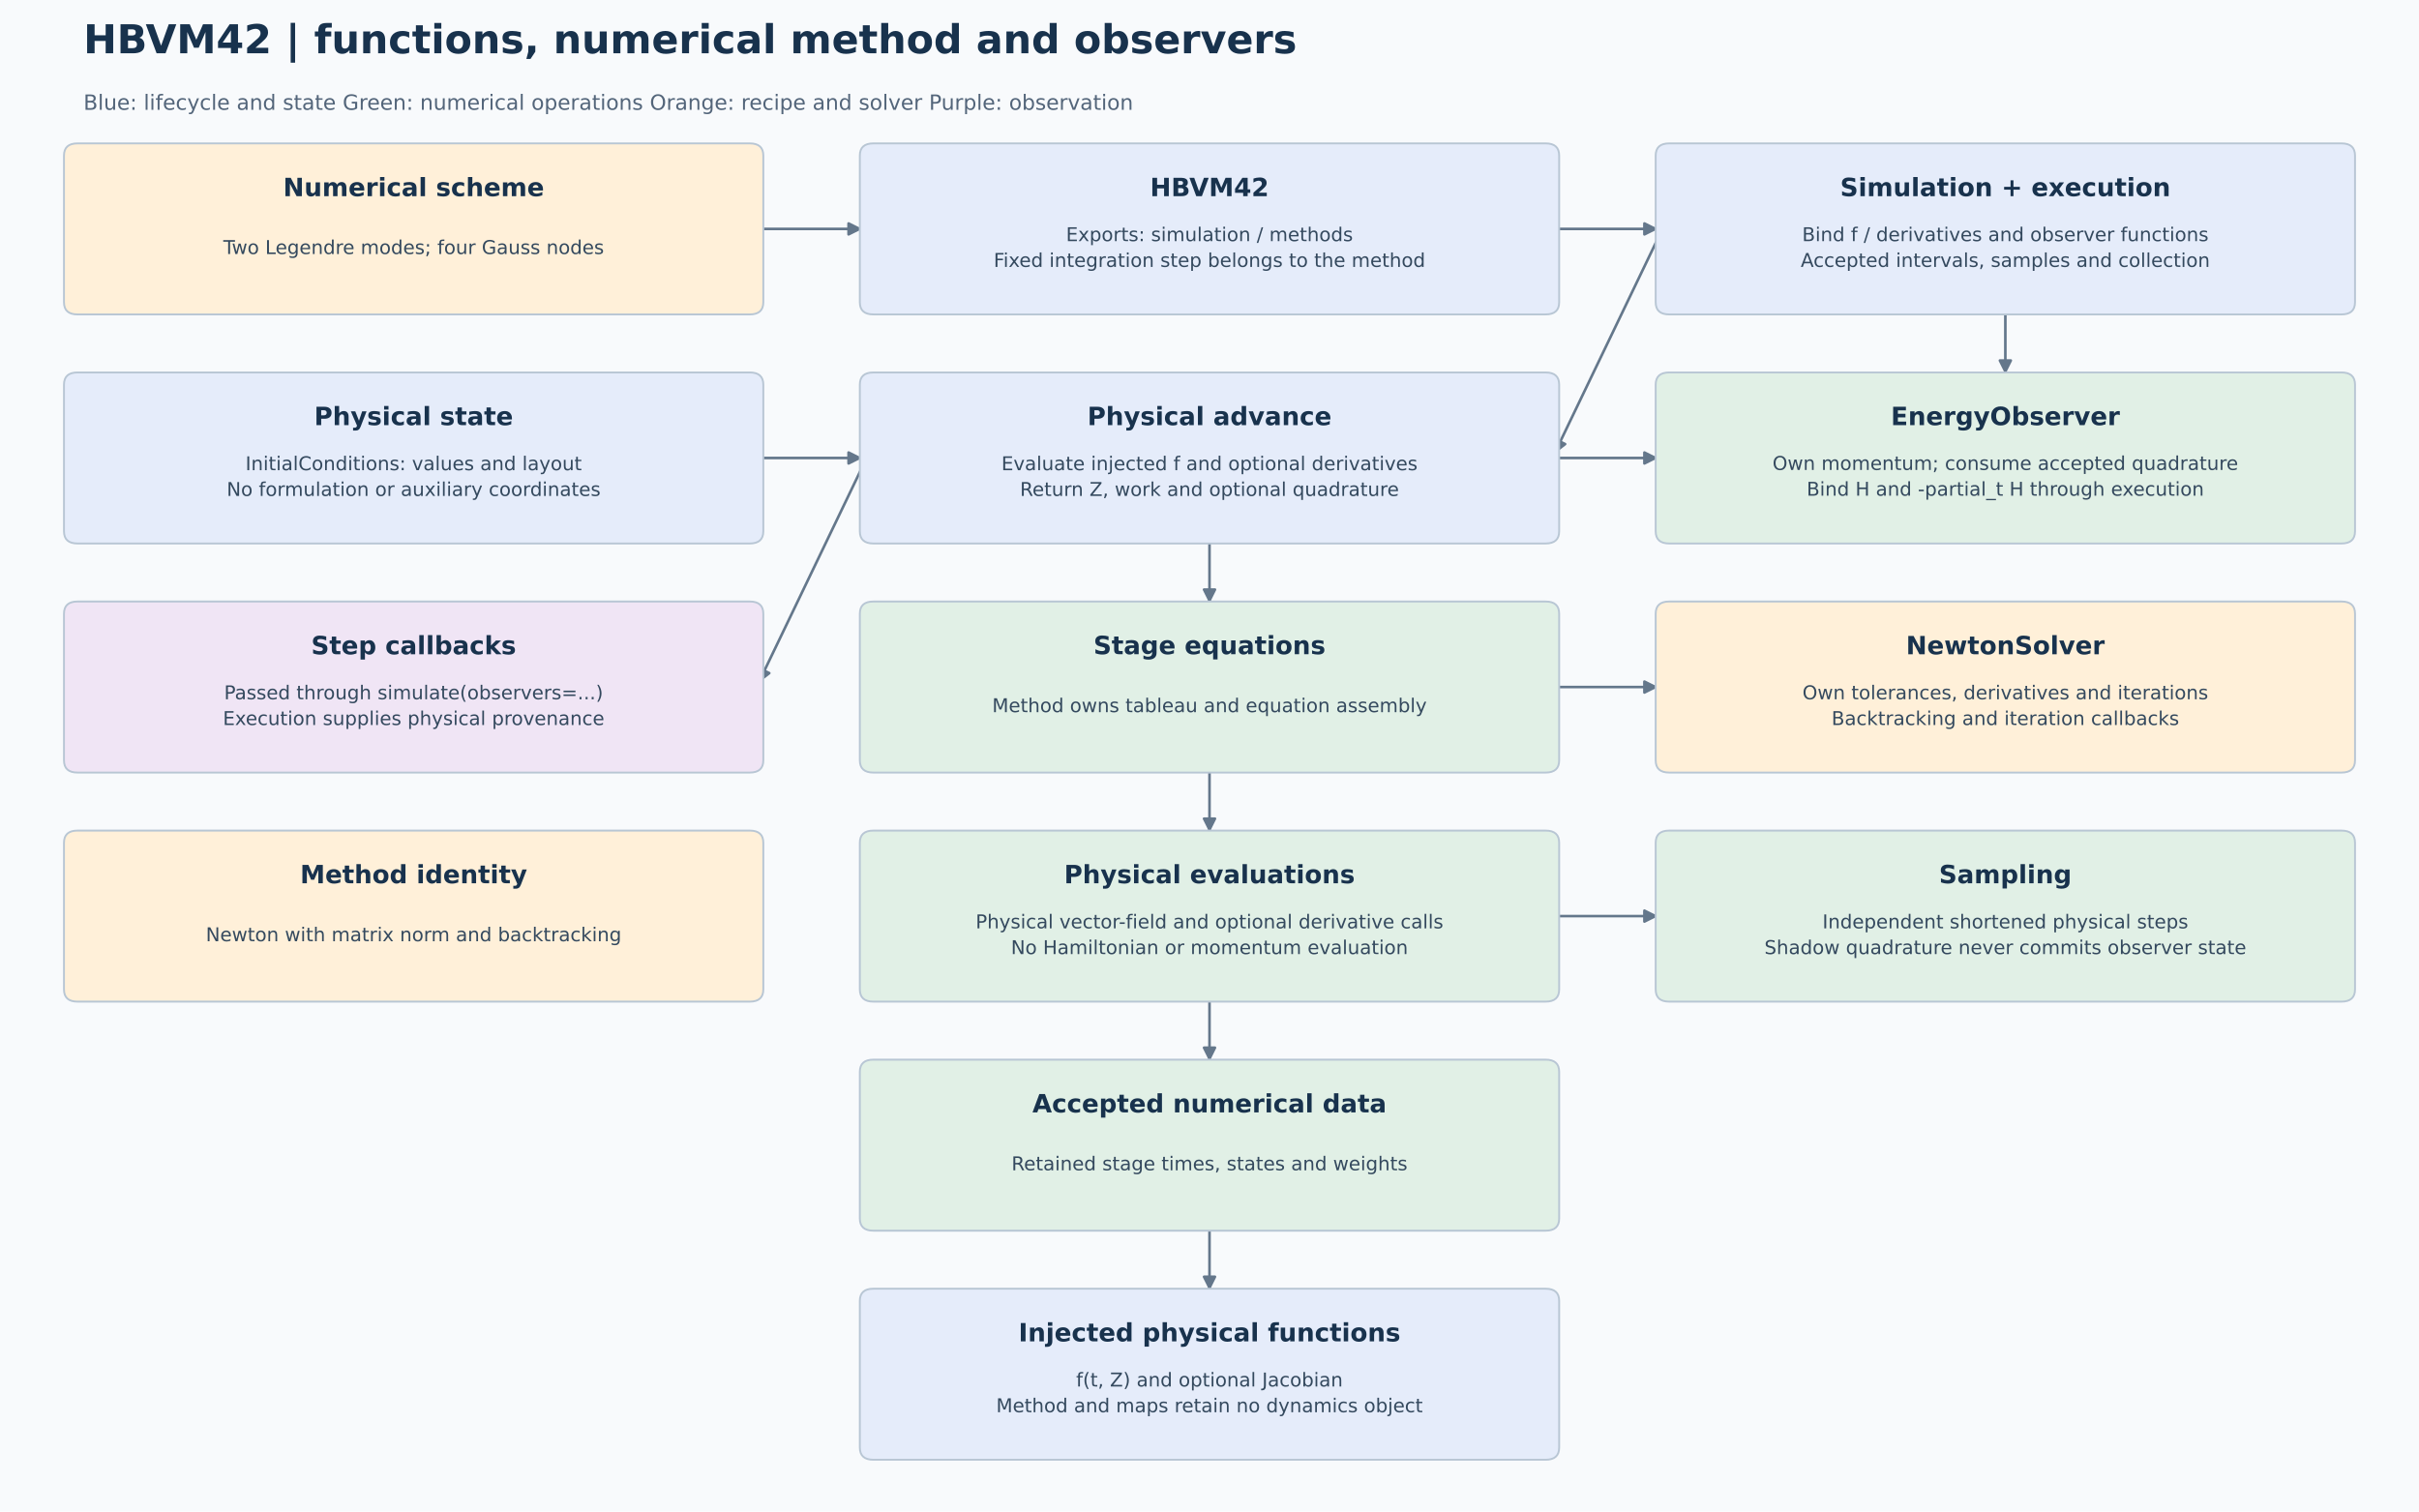
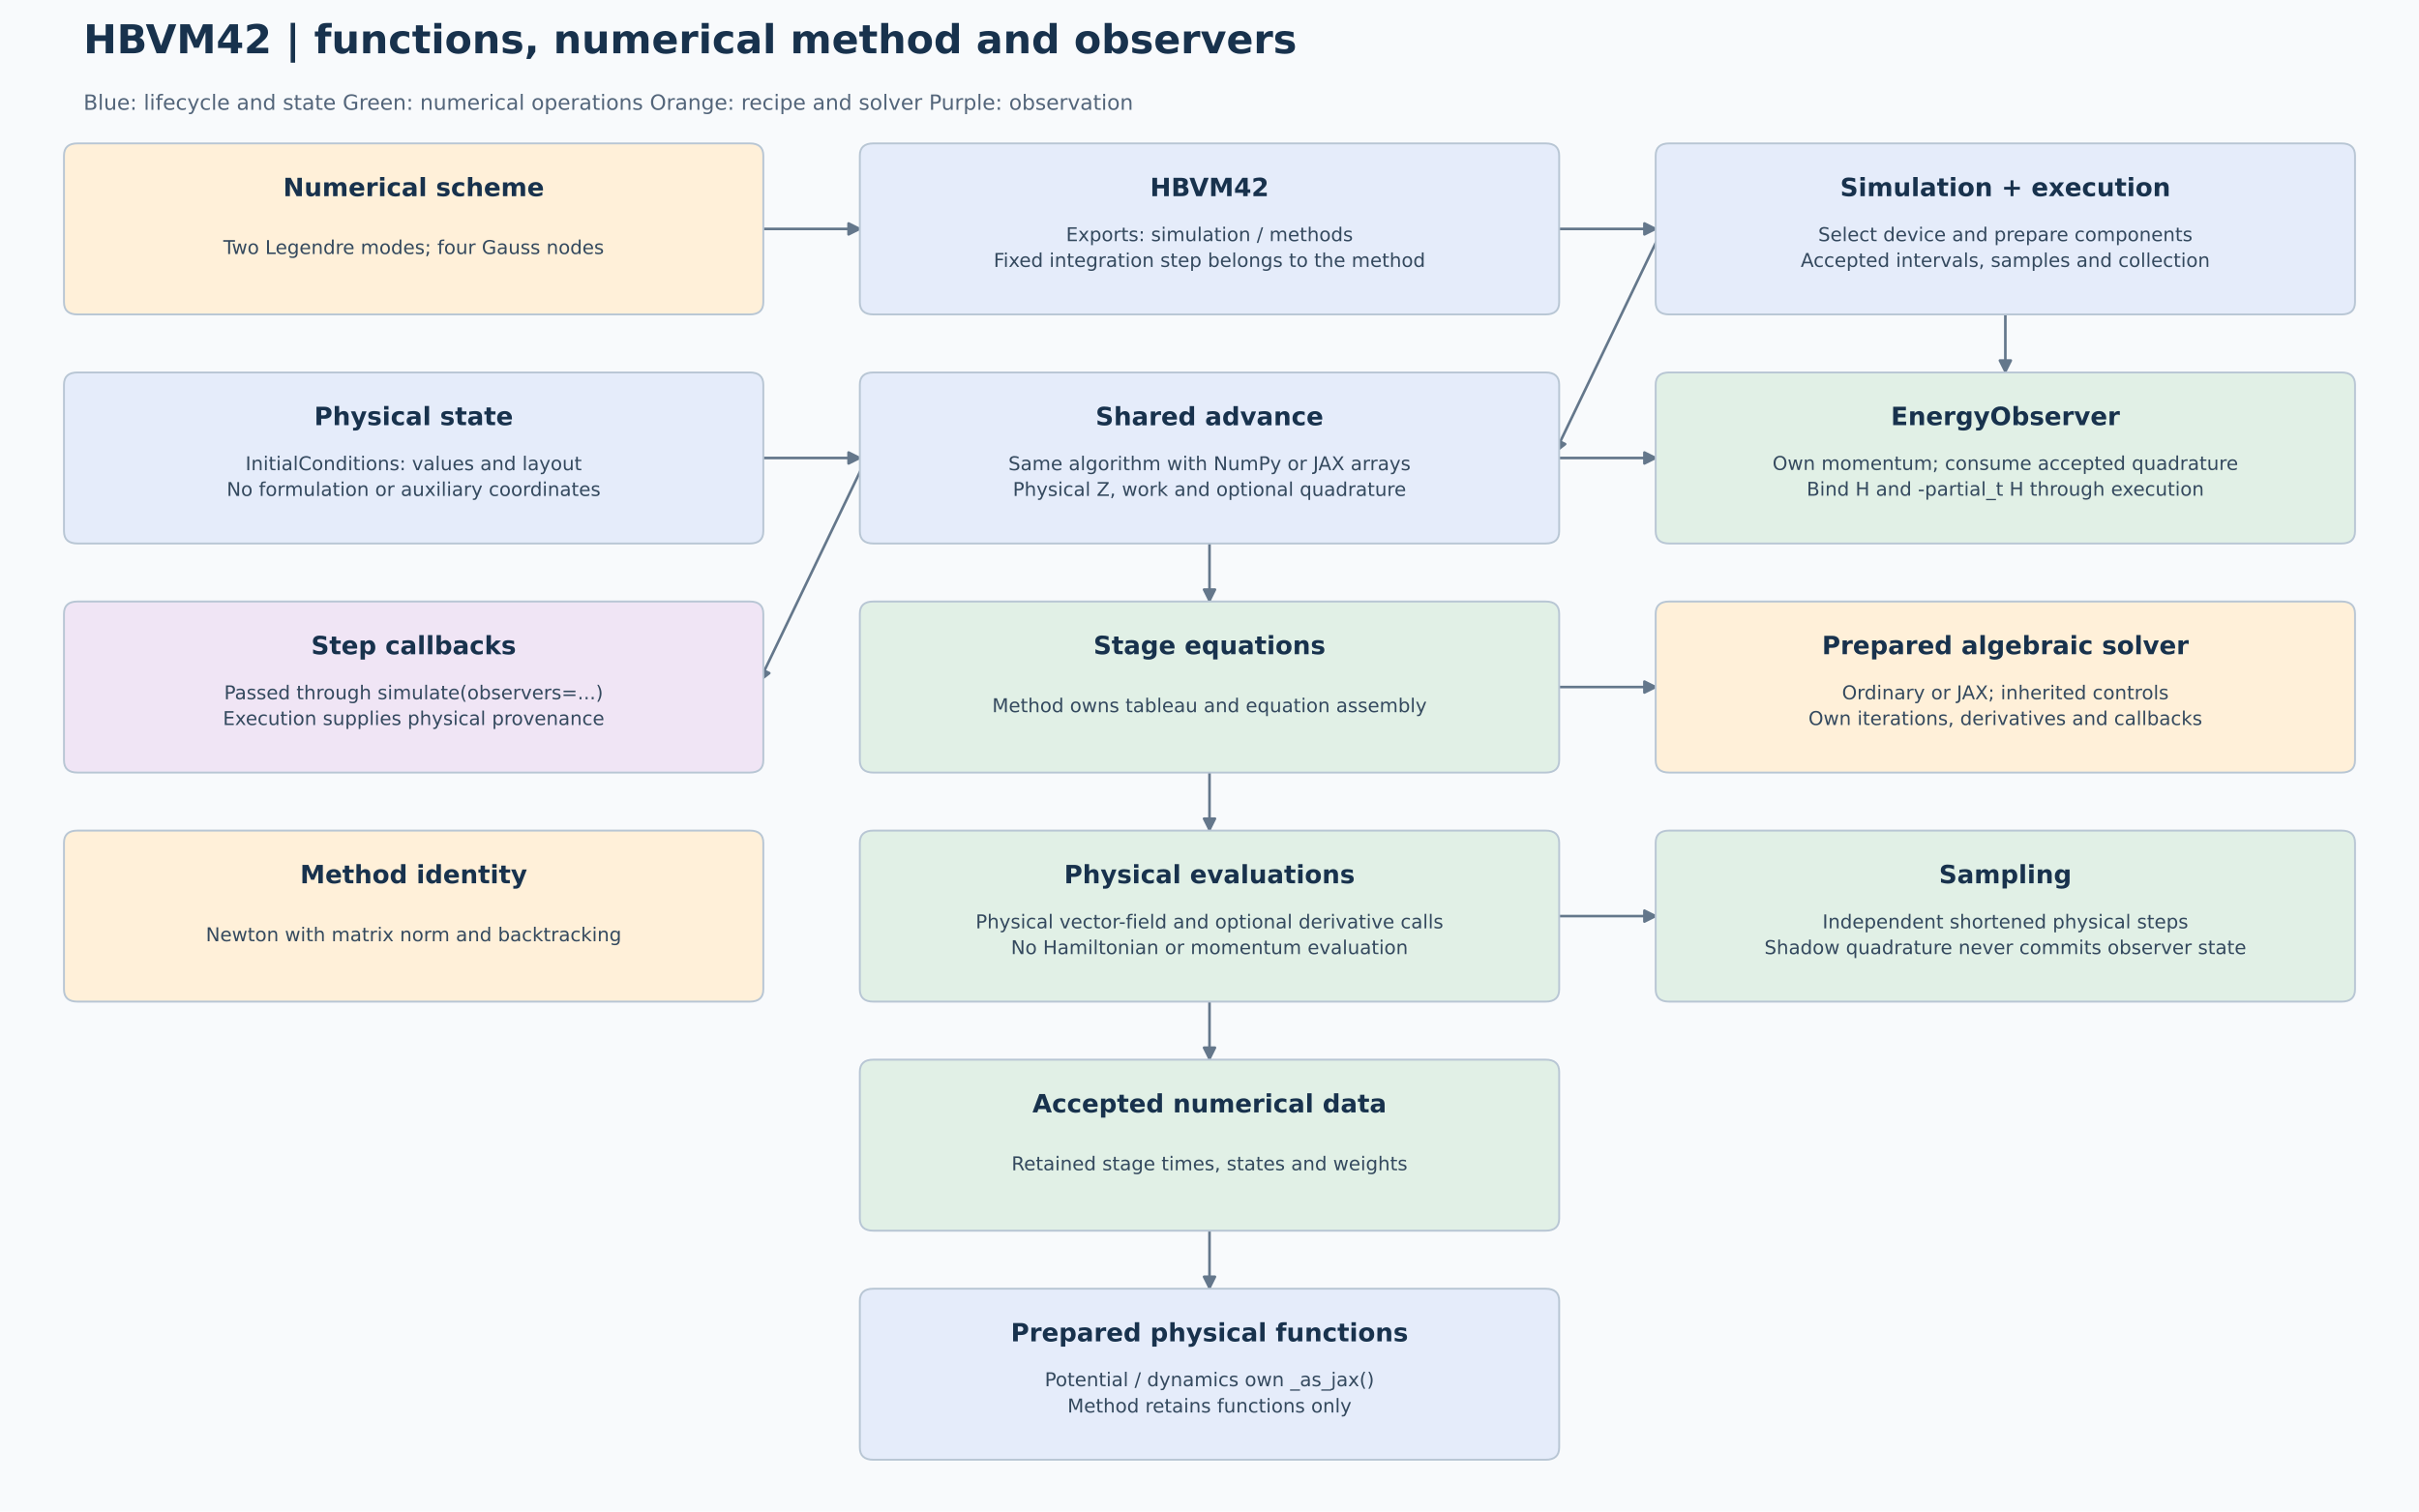
<svg xmlns="http://www.w3.org/2000/svg" width="1152pt" height="720pt" viewBox="0 0 1152 720" version="1.1">
  <defs>
    <style type="text/css">*{stroke-linejoin: round; stroke-linecap: butt}</style>
  </defs>
  <g id="figure_1">
    <g id="patch_1">
      <path d="M 0 720 L 1152 720 L 1152 0 L 0 0 z " style="fill: #f8fafc" />
    </g>
    <g id="axes_1">
      <g id="patch_2">
        <path d="M 362.288 109.039 Q 386.497 109.039 409.309 109.039 " clip-path="url(#pb098db616b)" style="fill: none; stroke: #64778b; stroke-width: 1.25; stroke-linecap: round" />
        <path d="M 404.109 106.439 L 409.309 109.039 L 404.109 111.639 z " clip-path="url(#pb098db616b)" style="fill: #64778b; stroke: #64778b; stroke-width: 1.25; stroke-linecap: round" />
      </g>
      <g id="patch_3">
        <path d="M 741.296 109.039 Q 765.505 109.039 788.317 109.039 " clip-path="url(#pb098db616b)" style="fill: none; stroke: #64778b; stroke-width: 1.25; stroke-linecap: round" />
        <path d="M 783.117 106.439 L 788.317 109.039 L 783.117 111.639 z " clip-path="url(#pb098db616b)" style="fill: #64778b; stroke: #64778b; stroke-width: 1.25; stroke-linecap: round" />
      </g>
      <g id="patch_4">
        <path d="M 790.847 110.841 Q 765.505 163.594 740.768 215.088 " clip-path="url(#pb098db616b)" style="fill: none; stroke: #64778b; stroke-width: 1.25; stroke-linecap: round" />
        <path d="M 745.363 211.527 L 740.768 215.088 L 740.676 209.275 z " clip-path="url(#pb098db616b)" style="fill: #64778b; stroke: #64778b; stroke-width: 1.25; stroke-linecap: round" />
      </g>
      <g id="patch_5">
        <path d="M 362.288 218.153 Q 386.497 218.153 409.309 218.153 " clip-path="url(#pb098db616b)" style="fill: none; stroke: #64778b; stroke-width: 1.25; stroke-linecap: round" />
        <path d="M 404.109 215.553 L 409.309 218.153 L 404.109 220.753 z " clip-path="url(#pb098db616b)" style="fill: #64778b; stroke: #64778b; stroke-width: 1.25; stroke-linecap: round" />
      </g>
      <g id="patch_6">
        <path d="M 576 257.976 Q 576 272.707 576 286.041 " clip-path="url(#pb098db616b)" style="fill: none; stroke: #64778b; stroke-width: 1.25; stroke-linecap: round" />
        <path d="M 578.6 280.841 L 576 286.041 L 573.4 280.841 z " clip-path="url(#pb098db616b)" style="fill: #64778b; stroke: #64778b; stroke-width: 1.25; stroke-linecap: round" />
      </g>
      <g id="patch_7">
        <path d="M 955.008 148.863 Q 955.008 163.594 955.008 176.928 " clip-path="url(#pb098db616b)" style="fill: none; stroke: #64778b; stroke-width: 1.25; stroke-linecap: round" />
        <path d="M 957.608 171.728 L 955.008 176.928 L 952.408 171.728 z " clip-path="url(#pb098db616b)" style="fill: #64778b; stroke: #64778b; stroke-width: 1.25; stroke-linecap: round" />
      </g>
      <g id="patch_8">
        <path d="M 741.296 218.153 Q 765.505 218.153 788.317 218.153 " clip-path="url(#pb098db616b)" style="fill: none; stroke: #64778b; stroke-width: 1.25; stroke-linecap: round" />
        <path d="M 783.117 215.553 L 788.317 218.153 L 783.117 220.753 z " clip-path="url(#pb098db616b)" style="fill: #64778b; stroke: #64778b; stroke-width: 1.25; stroke-linecap: round" />
      </g>
      <g id="patch_9">
        <path d="M 411.839 219.954 Q 386.497 272.708 361.76 324.202 " clip-path="url(#pb098db616b)" style="fill: none; stroke: #64778b; stroke-width: 1.25; stroke-linecap: round" />
        <path d="M 366.355 320.64 L 361.76 324.202 L 361.668 318.389 z " clip-path="url(#pb098db616b)" style="fill: #64778b; stroke: #64778b; stroke-width: 1.25; stroke-linecap: round" />
      </g>
      <g id="patch_10">
        <path d="M 576 367.089 Q 576 381.821 576 395.155 " clip-path="url(#pb098db616b)" style="fill: none; stroke: #64778b; stroke-width: 1.25; stroke-linecap: round" />
        <path d="M 578.6 389.955 L 576 395.155 L 573.4 389.955 z " clip-path="url(#pb098db616b)" style="fill: #64778b; stroke: #64778b; stroke-width: 1.25; stroke-linecap: round" />
      </g>
      <g id="patch_11">
        <path d="M 741.296 327.266 Q 765.505 327.266 788.317 327.266 " clip-path="url(#pb098db616b)" style="fill: none; stroke: #64778b; stroke-width: 1.25; stroke-linecap: round" />
        <path d="M 783.117 324.666 L 788.317 327.266 L 783.117 329.866 z " clip-path="url(#pb098db616b)" style="fill: #64778b; stroke: #64778b; stroke-width: 1.25; stroke-linecap: round" />
      </g>
      <g id="patch_12">
        <path d="M 741.296 436.379 Q 765.505 436.379 788.317 436.379 " clip-path="url(#pb098db616b)" style="fill: none; stroke: #64778b; stroke-width: 1.25; stroke-linecap: round" />
        <path d="M 783.117 433.779 L 788.317 436.379 L 783.117 438.979 z " clip-path="url(#pb098db616b)" style="fill: #64778b; stroke: #64778b; stroke-width: 1.25; stroke-linecap: round" />
      </g>
      <g id="patch_13">
        <path d="M 576 476.203 Q 576 490.934 576 504.268 " clip-path="url(#pb098db616b)" style="fill: none; stroke: #64778b; stroke-width: 1.25; stroke-linecap: round" />
        <path d="M 578.6 499.068 L 576 504.268 L 573.4 499.068 z " clip-path="url(#pb098db616b)" style="fill: #64778b; stroke: #64778b; stroke-width: 1.25; stroke-linecap: round" />
      </g>
      <g id="patch_14">
        <path d="M 576 585.316 Q 576 600.048 576 613.382 " clip-path="url(#pb098db616b)" style="fill: none; stroke: #64778b; stroke-width: 1.25; stroke-linecap: round" />
        <path d="M 578.6 608.182 L 576 613.382 L 573.4 608.182 z " clip-path="url(#pb098db616b)" style="fill: #64778b; stroke: #64778b; stroke-width: 1.25; stroke-linecap: round" />
      </g>
      <g id="patch_15">
        <path d="M 36.922 149.775 L 357.062 149.775 Q 363.514 149.775 363.514 143.955 L 363.514 74.123 Q 363.514 68.304 357.062 68.304 L 36.922 68.304 Q 30.47 68.304 30.47 74.123 L 30.47 143.955 Q 30.47 149.775 36.922 149.775 z " clip-path="url(#pb098db616b)" style="fill: #fff0d9; stroke: #b8c6d4; stroke-width: 0.9; stroke-linejoin: miter" />
      </g>
      <g id="patch_16">
        <path d="M 415.93 149.775 L 736.07 149.775 Q 742.522 149.775 742.522 143.955 L 742.522 74.123 Q 742.522 68.304 736.07 68.304 L 415.93 68.304 Q 409.478 68.304 409.478 74.123 L 409.478 143.955 Q 409.478 149.775 415.93 149.775 z " clip-path="url(#pb098db616b)" style="fill: #e5ecfa; stroke: #b8c6d4; stroke-width: 0.9; stroke-linejoin: miter" />
      </g>
      <g id="patch_17">
        <path d="M 794.938 149.775 L 1115.078 149.775 Q 1121.53 149.775 1121.53 143.955 L 1121.53 74.123 Q 1121.53 68.304 1115.078 68.304 L 794.938 68.304 Q 788.486 68.304 788.486 74.123 L 788.486 143.955 Q 788.486 149.775 794.938 149.775 z " clip-path="url(#pb098db616b)" style="fill: #e5ecfa; stroke: #b8c6d4; stroke-width: 0.9; stroke-linejoin: miter" />
      </g>
      <g id="patch_18">
        <path d="M 36.922 258.888 L 357.062 258.888 Q 363.514 258.888 363.514 253.069 L 363.514 183.236 Q 363.514 177.417 357.062 177.417 L 36.922 177.417 Q 30.47 177.417 30.47 183.236 L 30.47 253.069 Q 30.47 258.888 36.922 258.888 z " clip-path="url(#pb098db616b)" style="fill: #e5ecfa; stroke: #b8c6d4; stroke-width: 0.9; stroke-linejoin: miter" />
      </g>
      <g id="patch_19">
        <path d="M 415.93 258.888 L 736.07 258.888 Q 742.522 258.888 742.522 253.069 L 742.522 183.236 Q 742.522 177.417 736.07 177.417 L 415.93 177.417 Q 409.478 177.417 409.478 183.236 L 409.478 253.069 Q 409.478 258.888 415.93 258.888 z " clip-path="url(#pb098db616b)" style="fill: #e5ecfa; stroke: #b8c6d4; stroke-width: 0.9; stroke-linejoin: miter" />
      </g>
      <g id="patch_20">
        <path d="M 794.938 258.888 L 1115.078 258.888 Q 1121.53 258.888 1121.53 253.069 L 1121.53 183.236 Q 1121.53 177.417 1115.078 177.417 L 794.938 177.417 Q 788.486 177.417 788.486 183.236 L 788.486 253.069 Q 788.486 258.888 794.938 258.888 z " clip-path="url(#pb098db616b)" style="fill: #e1f0e6; stroke: #b8c6d4; stroke-width: 0.9; stroke-linejoin: miter" />
      </g>
      <g id="patch_21">
        <path d="M 36.922 368.002 L 357.062 368.002 Q 363.514 368.002 363.514 362.182 L 363.514 292.35 Q 363.514 286.53 357.062 286.53 L 36.922 286.53 Q 30.47 286.53 30.47 292.35 L 30.47 362.182 Q 30.47 368.002 36.922 368.002 z " clip-path="url(#pb098db616b)" style="fill: #f0e5f5; stroke: #b8c6d4; stroke-width: 0.9; stroke-linejoin: miter" />
      </g>
      <g id="patch_22">
        <path d="M 415.93 368.002 L 736.07 368.002 Q 742.522 368.002 742.522 362.182 L 742.522 292.35 Q 742.522 286.53 736.07 286.53 L 415.93 286.53 Q 409.478 286.53 409.478 292.35 L 409.478 362.182 Q 409.478 368.002 415.93 368.002 z " clip-path="url(#pb098db616b)" style="fill: #e1f0e6; stroke: #b8c6d4; stroke-width: 0.9; stroke-linejoin: miter" />
      </g>
      <g id="patch_23">
        <path d="M 794.938 368.002 L 1115.078 368.002 Q 1121.53 368.002 1121.53 362.182 L 1121.53 292.35 Q 1121.53 286.53 1115.078 286.53 L 794.938 286.53 Q 788.486 286.53 788.486 292.35 L 788.486 362.182 Q 788.486 368.002 794.938 368.002 z " clip-path="url(#pb098db616b)" style="fill: #fff0d9; stroke: #b8c6d4; stroke-width: 0.9; stroke-linejoin: miter" />
      </g>
      <g id="patch_24">
        <path d="M 36.922 477.115 L 357.062 477.115 Q 363.514 477.115 363.514 471.296 L 363.514 401.463 Q 363.514 395.644 357.062 395.644 L 36.922 395.644 Q 30.47 395.644 30.47 401.463 L 30.47 471.296 Q 30.47 477.115 36.922 477.115 z " clip-path="url(#pb098db616b)" style="fill: #fff0d9; stroke: #b8c6d4; stroke-width: 0.9; stroke-linejoin: miter" />
      </g>
      <g id="patch_25">
        <path d="M 415.93 477.115 L 736.07 477.115 Q 742.522 477.115 742.522 471.296 L 742.522 401.463 Q 742.522 395.644 736.07 395.644 L 415.93 395.644 Q 409.478 395.644 409.478 401.463 L 409.478 471.296 Q 409.478 477.115 415.93 477.115 z " clip-path="url(#pb098db616b)" style="fill: #e1f0e6; stroke: #b8c6d4; stroke-width: 0.9; stroke-linejoin: miter" />
      </g>
      <g id="patch_26">
        <path d="M 794.938 477.115 L 1115.078 477.115 Q 1121.53 477.115 1121.53 471.296 L 1121.53 401.463 Q 1121.53 395.644 1115.078 395.644 L 794.938 395.644 Q 788.486 395.644 788.486 401.463 L 788.486 471.296 Q 788.486 477.115 794.938 477.115 z " clip-path="url(#pb098db616b)" style="fill: #e1f0e6; stroke: #b8c6d4; stroke-width: 0.9; stroke-linejoin: miter" />
      </g>
      <g id="patch_27">
        <path d="M 415.93 586.228 L 736.07 586.228 Q 742.522 586.228 742.522 580.409 L 742.522 510.576 Q 742.522 504.757 736.07 504.757 L 415.93 504.757 Q 409.478 504.757 409.478 510.576 L 409.478 580.409 Q 409.478 586.228 415.93 586.228 z " clip-path="url(#pb098db616b)" style="fill: #e1f0e6; stroke: #b8c6d4; stroke-width: 0.9; stroke-linejoin: miter" />
      </g>
      <g id="patch_28">
        <path d="M 415.93 695.342 L 736.07 695.342 Q 742.522 695.342 742.522 689.522 L 742.522 619.69 Q 742.522 613.871 736.07 613.871 L 415.93 613.871 Q 409.478 613.871 409.478 619.69 L 409.478 689.522 Q 409.478 695.342 415.93 695.342 z " clip-path="url(#pb098db616b)" style="fill: #e5ecfa; stroke: #b8c6d4; stroke-width: 0.9; stroke-linejoin: miter" />
      </g>
      <g id="text_1">
        <text style="font-weight: 700; font-size: 19px; font-family: 'DejaVu Sans', 'Bitstream Vera Sans', 'Computer Modern Sans Serif', 'Lucida Grande', 'Verdana', 'Geneva', 'Lucid', 'Arial', 'Helvetica', 'Avant Garde', sans-serif; text-anchor: start; fill: #18324d" x="39.744" y="25.386" transform="rotate(-0 39.744 25.38557)">HBVM42 | functions, numerical method and observers</text>
      </g>
      <g id="text_2">
        <text style="font-size: 10px; font-family: 'DejaVu Sans', 'Bitstream Vera Sans', 'Computer Modern Sans Serif', 'Lucida Grande', 'Verdana', 'Geneva', 'Lucid', 'Arial', 'Helvetica', 'Avant Garde', sans-serif; text-anchor: start; fill: #53657a" x="39.744" y="52.3" transform="rotate(-0 39.744 52.30021)">Blue: lifecycle and state    Green: numerical operations    Orange: recipe and solver    Purple: observation</text>
      </g>
      <g id="text_3">
        <text style="font-weight: 700; font-size: 12px; font-family: 'DejaVu Sans', 'Bitstream Vera Sans', 'Computer Modern Sans Serif', 'Lucida Grande', 'Verdana', 'Geneva', 'Lucid', 'Arial', 'Helvetica', 'Avant Garde', sans-serif; text-anchor: middle; fill: #18324d" x="196.992" y="93.437" transform="rotate(-0 196.992 93.43744)">Numerical scheme</text>
      </g>
      <g id="text_4">
        <text style="font-size: 9.1px; font-family: 'DejaVu Sans', 'Bitstream Vera Sans', 'Computer Modern Sans Serif', 'Lucida Grande', 'Verdana', 'Geneva', 'Lucid', 'Arial', 'Helvetica', 'Avant Garde', sans-serif; text-anchor: middle; fill: #34495e" x="196.992" y="121.007" transform="rotate(-0 196.992 121.0067)">Two Legendre modes; four Gauss nodes</text>
      </g>
      <g id="text_5">
        <text style="font-weight: 700; font-size: 12px; font-family: 'DejaVu Sans', 'Bitstream Vera Sans', 'Computer Modern Sans Serif', 'Lucida Grande', 'Verdana', 'Geneva', 'Lucid', 'Arial', 'Helvetica', 'Avant Garde', sans-serif; text-anchor: middle; fill: #18324d" x="576" y="93.437" transform="rotate(-0 576 93.43744)">HBVM42</text>
      </g>
      <g id="text_6">
        <text style="font-size: 9.1px; font-family: 'DejaVu Sans', 'Bitstream Vera Sans', 'Computer Modern Sans Serif', 'Lucida Grande', 'Verdana', 'Geneva', 'Lucid', 'Arial', 'Helvetica', 'Avant Garde', sans-serif; fill: #34495e" transform="translate(507.6718 114.8745)">Exports: simulation / methods</text>
        <text style="font-size: 9.1px; font-family: 'DejaVu Sans', 'Bitstream Vera Sans', 'Computer Modern Sans Serif', 'Lucida Grande', 'Verdana', 'Geneva', 'Lucid', 'Arial', 'Helvetica', 'Avant Garde', sans-serif; fill: #34495e" transform="translate(473.2127 127.1389)">Fixed integration step belongs to the method</text>
      </g>
      <g id="text_7">
        <text style="font-weight: 700; font-size: 12px; font-family: 'DejaVu Sans', 'Bitstream Vera Sans', 'Computer Modern Sans Serif', 'Lucida Grande', 'Verdana', 'Geneva', 'Lucid', 'Arial', 'Helvetica', 'Avant Garde', sans-serif; text-anchor: middle; fill: #18324d" x="955.008" y="93.437" transform="rotate(-0 955.008 93.43744)">Simulation + execution</text>
      </g>
      <g id="text_8">
-         <text style="font-size: 9.1px; font-family: 'DejaVu Sans', 'Bitstream Vera Sans', 'Computer Modern Sans Serif', 'Lucida Grande', 'Verdana', 'Geneva', 'Lucid', 'Arial', 'Helvetica', 'Avant Garde', sans-serif; fill: #34495e" transform="translate(858.2316 114.8745)">Bind f / derivatives and observer functions</text>
+         <text style="font-size: 9.1px; font-family: 'DejaVu Sans', 'Bitstream Vera Sans', 'Computer Modern Sans Serif', 'Lucida Grande', 'Verdana', 'Geneva', 'Lucid', 'Arial', 'Helvetica', 'Avant Garde', sans-serif; fill: #34495e" transform="translate(865.8671 114.8745)">Select device and prepare components</text>
        <text style="font-size: 9.1px; font-family: 'DejaVu Sans', 'Bitstream Vera Sans', 'Computer Modern Sans Serif', 'Lucida Grande', 'Verdana', 'Geneva', 'Lucid', 'Arial', 'Helvetica', 'Avant Garde', sans-serif; fill: #34495e" transform="translate(857.5598 127.1389)">Accepted intervals, samples and collection</text>
      </g>
      <g id="text_9">
        <text style="font-weight: 700; font-size: 12px; font-family: 'DejaVu Sans', 'Bitstream Vera Sans', 'Computer Modern Sans Serif', 'Lucida Grande', 'Verdana', 'Geneva', 'Lucid', 'Arial', 'Helvetica', 'Avant Garde', sans-serif; text-anchor: middle; fill: #18324d" x="196.992" y="202.504" transform="rotate(-0 196.992 202.504)">Physical state</text>
      </g>
      <g id="text_10">
        <text style="font-size: 9.1px; font-family: 'DejaVu Sans', 'Bitstream Vera Sans', 'Computer Modern Sans Serif', 'Lucida Grande', 'Verdana', 'Geneva', 'Lucid', 'Arial', 'Helvetica', 'Avant Garde', sans-serif; fill: #34495e" transform="translate(116.8921 223.9879)">InitialConditions: values and layout</text>
        <text style="font-size: 9.1px; font-family: 'DejaVu Sans', 'Bitstream Vera Sans', 'Computer Modern Sans Serif', 'Lucida Grande', 'Verdana', 'Geneva', 'Lucid', 'Arial', 'Helvetica', 'Avant Garde', sans-serif; fill: #34495e" transform="translate(107.9577 236.2523)">No formulation or auxiliary coordinates</text>
      </g>
      <g id="text_11">
-         <text style="font-weight: 700; font-size: 12px; font-family: 'DejaVu Sans', 'Bitstream Vera Sans', 'Computer Modern Sans Serif', 'Lucida Grande', 'Verdana', 'Geneva', 'Lucid', 'Arial', 'Helvetica', 'Avant Garde', sans-serif; text-anchor: middle; fill: #18324d" x="576" y="202.504" transform="rotate(-0 576 202.504)">Physical advance</text>
+         <text style="font-weight: 700; font-size: 12px; font-family: 'DejaVu Sans', 'Bitstream Vera Sans', 'Computer Modern Sans Serif', 'Lucida Grande', 'Verdana', 'Geneva', 'Lucid', 'Arial', 'Helvetica', 'Avant Garde', sans-serif; text-anchor: middle; fill: #18324d" x="576" y="202.551" transform="rotate(-0 576 202.5508)">Shared advance</text>
      </g>
      <g id="text_12">
-         <text style="font-size: 9.1px; font-family: 'DejaVu Sans', 'Bitstream Vera Sans', 'Computer Modern Sans Serif', 'Lucida Grande', 'Verdana', 'Geneva', 'Lucid', 'Arial', 'Helvetica', 'Avant Garde', sans-serif; fill: #34495e" transform="translate(476.8918 223.9879)">Evaluate injected f and optional derivatives</text>
-         <text style="font-size: 9.1px; font-family: 'DejaVu Sans', 'Bitstream Vera Sans', 'Computer Modern Sans Serif', 'Lucida Grande', 'Verdana', 'Geneva', 'Lucid', 'Arial', 'Helvetica', 'Avant Garde', sans-serif; fill: #34495e" transform="translate(485.755 236.2523)">Return Z, work and optional quadrature</text>
+         <text style="font-size: 9.1px; font-family: 'DejaVu Sans', 'Bitstream Vera Sans', 'Computer Modern Sans Serif', 'Lucida Grande', 'Verdana', 'Geneva', 'Lucid', 'Arial', 'Helvetica', 'Avant Garde', sans-serif; fill: #34495e" transform="translate(480.2005 223.9879)">Same algorithm with NumPy or JAX arrays</text>
+         <text style="font-size: 9.1px; font-family: 'DejaVu Sans', 'Bitstream Vera Sans', 'Computer Modern Sans Serif', 'Lucida Grande', 'Verdana', 'Geneva', 'Lucid', 'Arial', 'Helvetica', 'Avant Garde', sans-serif; fill: #34495e" transform="translate(482.3446 236.2523)">Physical Z, work and optional quadrature</text>
      </g>
      <g id="text_13">
        <text style="font-weight: 700; font-size: 12px; font-family: 'DejaVu Sans', 'Bitstream Vera Sans', 'Computer Modern Sans Serif', 'Lucida Grande', 'Verdana', 'Geneva', 'Lucid', 'Arial', 'Helvetica', 'Avant Garde', sans-serif; text-anchor: middle; fill: #18324d" x="955.008" y="202.504" transform="rotate(-0 955.008 202.504)">EnergyObserver</text>
      </g>
      <g id="text_14">
        <text style="font-size: 9.1px; font-family: 'DejaVu Sans', 'Bitstream Vera Sans', 'Computer Modern Sans Serif', 'Lucida Grande', 'Verdana', 'Geneva', 'Lucid', 'Arial', 'Helvetica', 'Avant Garde', sans-serif; fill: #34495e" transform="translate(844.1245 223.8614)">Own momentum; consume accepted quadrature</text>
        <text style="font-size: 9.1px; font-family: 'DejaVu Sans', 'Bitstream Vera Sans', 'Computer Modern Sans Serif', 'Lucida Grande', 'Verdana', 'Geneva', 'Lucid', 'Arial', 'Helvetica', 'Avant Garde', sans-serif; fill: #34495e" transform="translate(860.3758 236.1257)">Bind H and -partial_t H through execution</text>
      </g>
      <g id="text_15">
        <text style="font-weight: 700; font-size: 12px; font-family: 'DejaVu Sans', 'Bitstream Vera Sans', 'Computer Modern Sans Serif', 'Lucida Grande', 'Verdana', 'Geneva', 'Lucid', 'Arial', 'Helvetica', 'Avant Garde', sans-serif; text-anchor: middle; fill: #18324d" x="196.992" y="311.664" transform="rotate(-0 196.992 311.6642)">Step callbacks</text>
      </g>
      <g id="text_16">
        <text style="font-size: 9.1px; font-family: 'DejaVu Sans', 'Bitstream Vera Sans', 'Computer Modern Sans Serif', 'Lucida Grande', 'Verdana', 'Geneva', 'Lucid', 'Arial', 'Helvetica', 'Avant Garde', sans-serif; fill: #34495e" transform="translate(106.7356 333.1013)">Passed through simulate(observers=...)</text>
        <text style="font-size: 9.1px; font-family: 'DejaVu Sans', 'Bitstream Vera Sans', 'Computer Modern Sans Serif', 'Lucida Grande', 'Verdana', 'Geneva', 'Lucid', 'Arial', 'Helvetica', 'Avant Garde', sans-serif; fill: #34495e" transform="translate(106.1548 345.3657)">Execution supplies physical provenance</text>
      </g>
      <g id="text_17">
        <text style="font-weight: 700; font-size: 12px; font-family: 'DejaVu Sans', 'Bitstream Vera Sans', 'Computer Modern Sans Serif', 'Lucida Grande', 'Verdana', 'Geneva', 'Lucid', 'Arial', 'Helvetica', 'Avant Garde', sans-serif; text-anchor: middle; fill: #18324d" x="576" y="311.617" transform="rotate(-0 576 311.6174)">Stage equations</text>
      </g>
      <g id="text_18">
        <text style="font-size: 9.1px; font-family: 'DejaVu Sans', 'Bitstream Vera Sans', 'Computer Modern Sans Serif', 'Lucida Grande', 'Verdana', 'Geneva', 'Lucid', 'Arial', 'Helvetica', 'Avant Garde', sans-serif; text-anchor: middle; fill: #34495e" x="576" y="339.234" transform="rotate(-0 576 339.2335)">Method owns tableau and equation assembly</text>
      </g>
      <g id="text_19">
-         <text style="font-weight: 700; font-size: 12px; font-family: 'DejaVu Sans', 'Bitstream Vera Sans', 'Computer Modern Sans Serif', 'Lucida Grande', 'Verdana', 'Geneva', 'Lucid', 'Arial', 'Helvetica', 'Avant Garde', sans-serif; text-anchor: middle; fill: #18324d" x="955.008" y="311.664" transform="rotate(-0 955.008 311.6642)">NewtonSolver</text>
+         <text style="font-weight: 700; font-size: 12px; font-family: 'DejaVu Sans', 'Bitstream Vera Sans', 'Computer Modern Sans Serif', 'Lucida Grande', 'Verdana', 'Geneva', 'Lucid', 'Arial', 'Helvetica', 'Avant Garde', sans-serif; text-anchor: middle; fill: #18324d" x="955.008" y="311.617" transform="rotate(-0 955.008 311.6174)">Prepared algebraic solver</text>
      </g>
      <g id="text_20">
-         <text style="font-size: 9.1px; font-family: 'DejaVu Sans', 'Bitstream Vera Sans', 'Computer Modern Sans Serif', 'Lucida Grande', 'Verdana', 'Geneva', 'Lucid', 'Arial', 'Helvetica', 'Avant Garde', sans-serif; fill: #34495e" transform="translate(858.3788 333.1013)">Own tolerances, derivatives and iterations</text>
-         <text style="font-size: 9.1px; font-family: 'DejaVu Sans', 'Bitstream Vera Sans', 'Computer Modern Sans Serif', 'Lucida Grande', 'Verdana', 'Geneva', 'Lucid', 'Arial', 'Helvetica', 'Avant Garde', sans-serif; fill: #34495e" transform="translate(872.2243 345.3657)">Backtracking and iteration callbacks</text>
+         <text style="font-size: 9.1px; font-family: 'DejaVu Sans', 'Bitstream Vera Sans', 'Computer Modern Sans Serif', 'Lucida Grande', 'Verdana', 'Geneva', 'Lucid', 'Arial', 'Helvetica', 'Avant Garde', sans-serif; fill: #34495e" transform="translate(877.2073 333.1013)">Ordinary or JAX; inherited controls</text>
+         <text style="font-size: 9.1px; font-family: 'DejaVu Sans', 'Bitstream Vera Sans', 'Computer Modern Sans Serif', 'Lucida Grande', 'Verdana', 'Geneva', 'Lucid', 'Arial', 'Helvetica', 'Avant Garde', sans-serif; fill: #34495e" transform="translate(861.2225 345.3657)">Own iterations, derivatives and callbacks</text>
      </g>
      <g id="text_21">
        <text style="font-weight: 700; font-size: 12px; font-family: 'DejaVu Sans', 'Bitstream Vera Sans', 'Computer Modern Sans Serif', 'Lucida Grande', 'Verdana', 'Geneva', 'Lucid', 'Arial', 'Helvetica', 'Avant Garde', sans-serif; text-anchor: middle; fill: #18324d" x="196.992" y="420.731" transform="rotate(-0 196.992 420.7308)">Method identity</text>
      </g>
      <g id="text_22">
        <text style="font-size: 9.1px; font-family: 'DejaVu Sans', 'Bitstream Vera Sans', 'Computer Modern Sans Serif', 'Lucida Grande', 'Verdana', 'Geneva', 'Lucid', 'Arial', 'Helvetica', 'Avant Garde', sans-serif; text-anchor: middle; fill: #34495e" x="196.992" y="448.347" transform="rotate(-0 196.992 448.3469)">Newton with matrix norm and backtracking</text>
      </g>
      <g id="text_23">
        <text style="font-weight: 700; font-size: 12px; font-family: 'DejaVu Sans', 'Bitstream Vera Sans', 'Computer Modern Sans Serif', 'Lucida Grande', 'Verdana', 'Geneva', 'Lucid', 'Arial', 'Helvetica', 'Avant Garde', sans-serif; text-anchor: middle; fill: #18324d" x="576" y="420.731" transform="rotate(-0 576 420.7308)">Physical evaluations</text>
      </g>
      <g id="text_24">
        <text style="font-size: 9.1px; font-family: 'DejaVu Sans', 'Bitstream Vera Sans', 'Computer Modern Sans Serif', 'Lucida Grande', 'Verdana', 'Geneva', 'Lucid', 'Arial', 'Helvetica', 'Avant Garde', sans-serif; fill: #34495e" transform="translate(464.6252 442.2147)">Physical vector-field and optional derivative calls</text>
        <text style="font-size: 9.1px; font-family: 'DejaVu Sans', 'Bitstream Vera Sans', 'Computer Modern Sans Serif', 'Lucida Grande', 'Verdana', 'Geneva', 'Lucid', 'Arial', 'Helvetica', 'Avant Garde', sans-serif; fill: #34495e" transform="translate(481.4531 454.4791)">No Hamiltonian or momentum evaluation</text>
      </g>
      <g id="text_25">
        <text style="font-weight: 700; font-size: 12px; font-family: 'DejaVu Sans', 'Bitstream Vera Sans', 'Computer Modern Sans Serif', 'Lucida Grande', 'Verdana', 'Geneva', 'Lucid', 'Arial', 'Helvetica', 'Avant Garde', sans-serif; text-anchor: middle; fill: #18324d" x="955.008" y="420.731" transform="rotate(-0 955.008 420.7308)">Sampling</text>
      </g>
      <g id="text_26">
        <text style="font-size: 9.1px; font-family: 'DejaVu Sans', 'Bitstream Vera Sans', 'Computer Modern Sans Serif', 'Lucida Grande', 'Verdana', 'Geneva', 'Lucid', 'Arial', 'Helvetica', 'Avant Garde', sans-serif; fill: #34495e" transform="translate(867.899 442.2147)">Independent shortened physical steps</text>
        <text style="font-size: 9.1px; font-family: 'DejaVu Sans', 'Bitstream Vera Sans', 'Computer Modern Sans Serif', 'Lucida Grande', 'Verdana', 'Geneva', 'Lucid', 'Arial', 'Helvetica', 'Avant Garde', sans-serif; fill: #34495e" transform="translate(840.2648 454.4791)">Shadow quadrature never commits observer state</text>
      </g>
      <g id="text_27">
        <text style="font-weight: 700; font-size: 12px; font-family: 'DejaVu Sans', 'Bitstream Vera Sans', 'Computer Modern Sans Serif', 'Lucida Grande', 'Verdana', 'Geneva', 'Lucid', 'Arial', 'Helvetica', 'Avant Garde', sans-serif; text-anchor: middle; fill: #18324d" x="576" y="529.891" transform="rotate(-0 576 529.891)">Accepted numerical data</text>
      </g>
      <g id="text_28">
        <text style="font-size: 9.1px; font-family: 'DejaVu Sans', 'Bitstream Vera Sans', 'Computer Modern Sans Serif', 'Lucida Grande', 'Verdana', 'Geneva', 'Lucid', 'Arial', 'Helvetica', 'Avant Garde', sans-serif; text-anchor: middle; fill: #34495e" x="576" y="557.46" transform="rotate(-0 576 557.4603)">Retained stage times, states and weights</text>
      </g>
      <g id="text_29">
-         <text style="font-weight: 700; font-size: 12px; font-family: 'DejaVu Sans', 'Bitstream Vera Sans', 'Computer Modern Sans Serif', 'Lucida Grande', 'Verdana', 'Geneva', 'Lucid', 'Arial', 'Helvetica', 'Avant Garde', sans-serif; text-anchor: middle; fill: #18324d" x="576" y="638.958" transform="rotate(-0 576 638.9576)">Injected physical functions</text>
+         <text style="font-weight: 700; font-size: 12px; font-family: 'DejaVu Sans', 'Bitstream Vera Sans', 'Computer Modern Sans Serif', 'Lucida Grande', 'Verdana', 'Geneva', 'Lucid', 'Arial', 'Helvetica', 'Avant Garde', sans-serif; text-anchor: middle; fill: #18324d" x="576" y="638.958" transform="rotate(-0 576 638.9576)">Prepared physical functions</text>
      </g>
      <g id="text_30">
-         <text style="font-size: 9.1px; font-family: 'DejaVu Sans', 'Bitstream Vera Sans', 'Computer Modern Sans Serif', 'Lucida Grande', 'Verdana', 'Geneva', 'Lucid', 'Arial', 'Helvetica', 'Avant Garde', sans-serif; fill: #34495e" transform="translate(512.4756 660.4415)">f(t, Z) and optional Jacobian</text>
-         <text style="font-size: 9.1px; font-family: 'DejaVu Sans', 'Bitstream Vera Sans', 'Computer Modern Sans Serif', 'Lucida Grande', 'Verdana', 'Geneva', 'Lucid', 'Arial', 'Helvetica', 'Avant Garde', sans-serif; fill: #34495e" transform="translate(474.4205 672.7059)">Method and maps retain no dynamics object</text>
+         <text style="font-size: 9.1px; font-family: 'DejaVu Sans', 'Bitstream Vera Sans', 'Computer Modern Sans Serif', 'Lucida Grande', 'Verdana', 'Geneva', 'Lucid', 'Arial', 'Helvetica', 'Avant Garde', sans-serif; fill: #34495e" transform="translate(497.5388 660.315)">Potential / dynamics own _as_jax()</text>
+         <text style="font-size: 9.1px; font-family: 'DejaVu Sans', 'Bitstream Vera Sans', 'Computer Modern Sans Serif', 'Lucida Grande', 'Verdana', 'Geneva', 'Lucid', 'Arial', 'Helvetica', 'Avant Garde', sans-serif; fill: #34495e" transform="translate(508.3579 672.8324)">Method retains functions only</text>
      </g>
    </g>
  </g>
  <defs>
    <clipPath id="pb098db616b">
      <rect x="11.52" y="7.2" width="1128.96" height="705.6" />
    </clipPath>
  </defs>
</svg>
